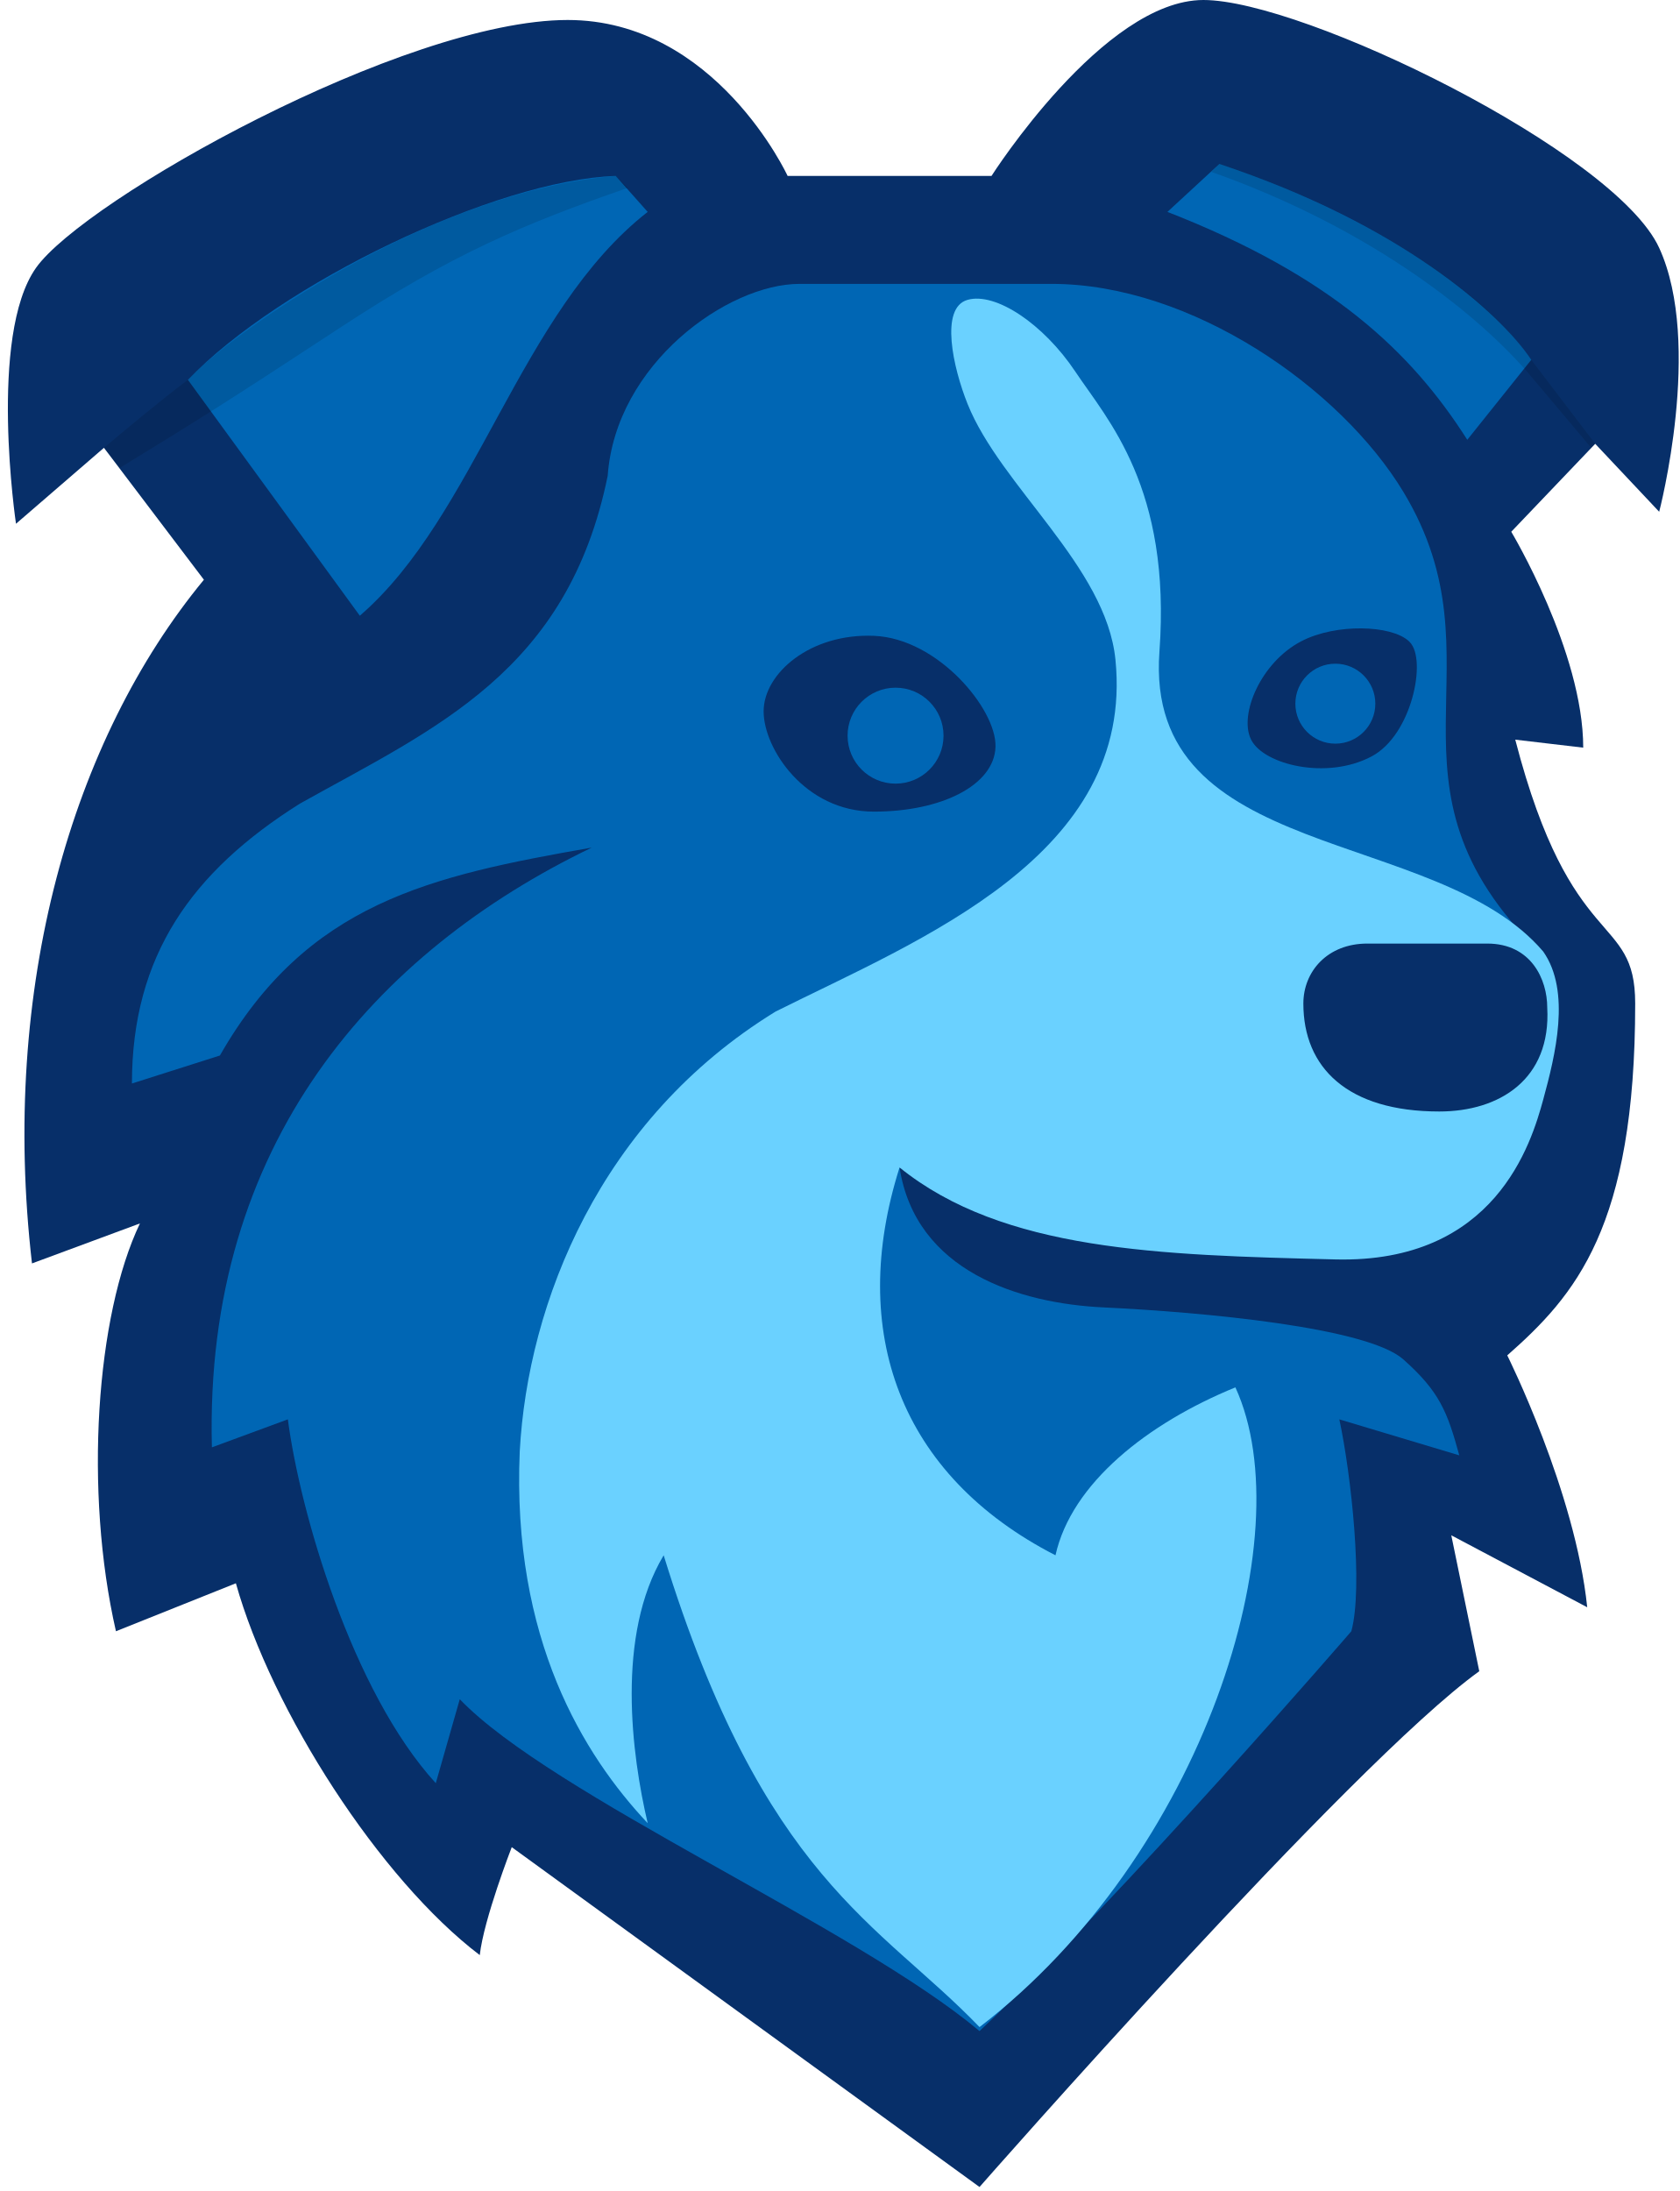
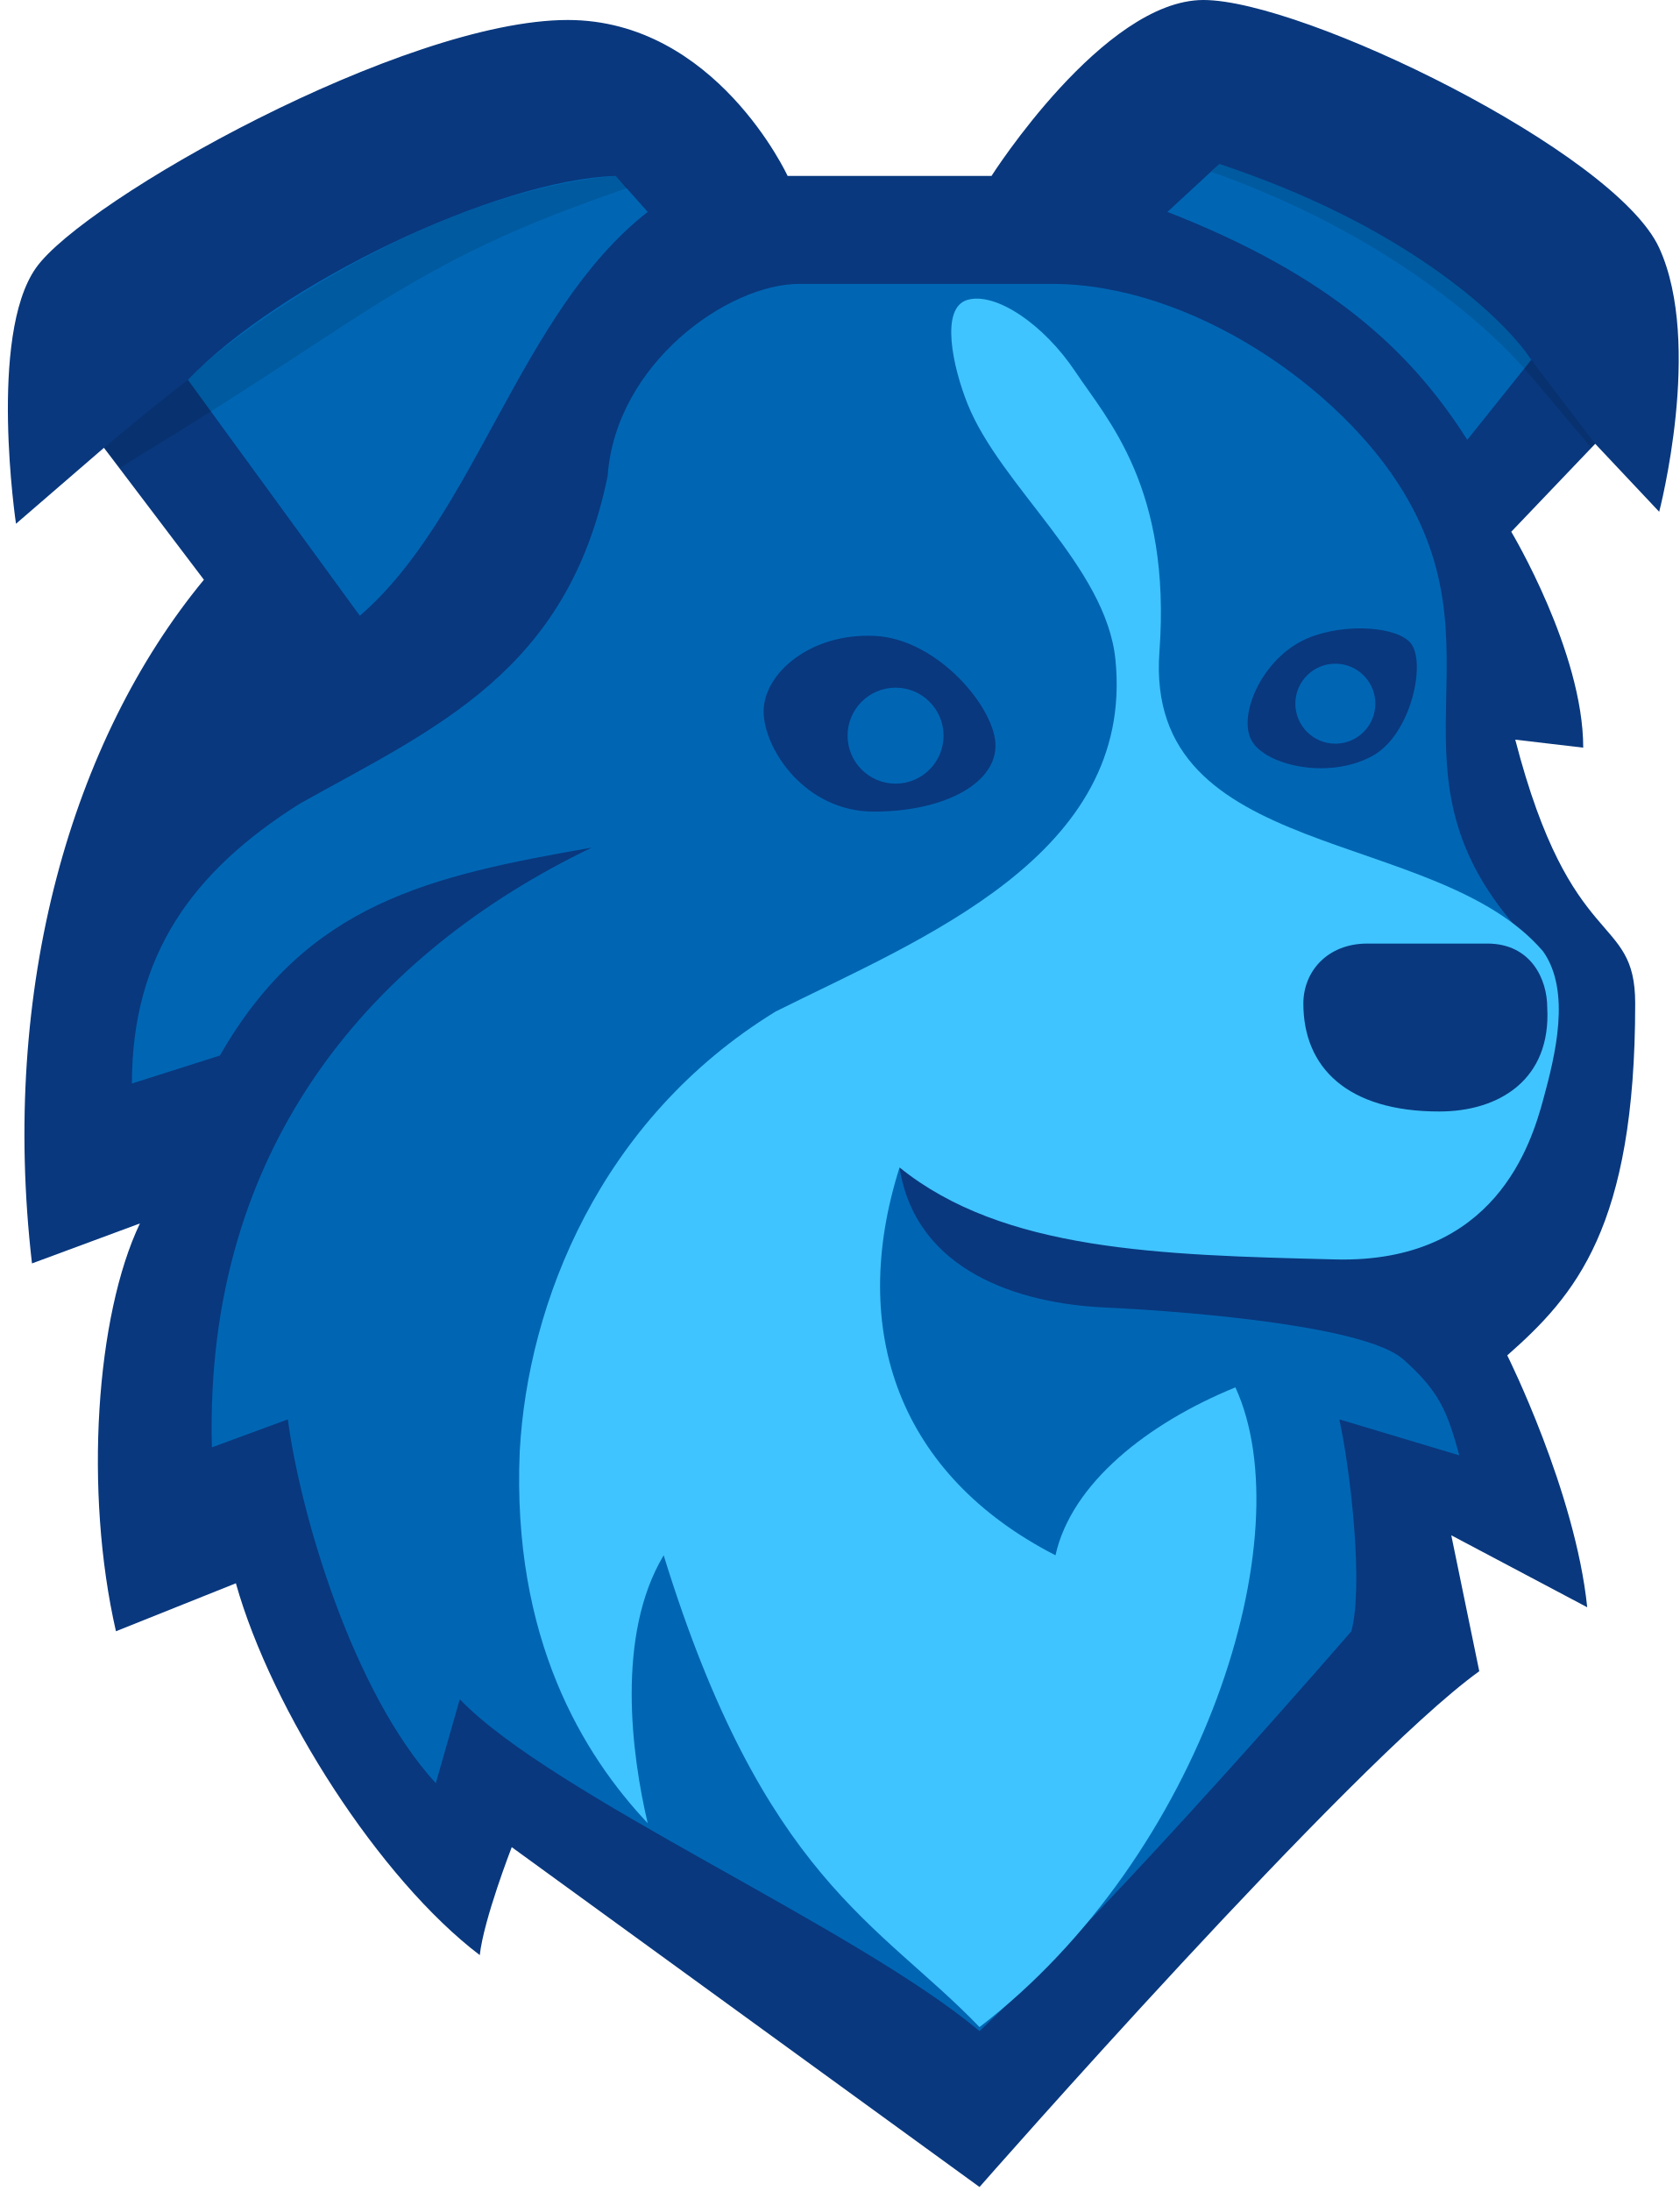
<svg xmlns="http://www.w3.org/2000/svg" width="210" height="274" viewBox="0 0 210 274" fill="none">
-   <path d="M64 231L122.5 273.5C122.5 273.5 169 220.5 185 209L181.5 192L198.5 201C197 186.5 188.5 169.5 188.5 169.5C197 162 204.5 153.5 204.5 125.5C204.5 114 196.5 119.5 189.5 92.5L198 93.5C198 81.5 189 66.5 189 66.5L199.5 55.5L207.5 64C207.5 64 213 43 207.5 31C202 19 163 0 150.5 0C138 0 124 22 124 22H98.5C98.5 22 89.5 2.5 71 2.5C50.5 2.5 10.5 25 4.5 33.5C-1.5 42 2 65.5 2 65.5L13 56L25.5 72.5C9 92.5 -7.58171e-05 123.5 4 158L17.5 153C12 164.5 10.5 186.5 14.5 204L29.5 198C34 214 47.5 235 60 244.5C60.5 240 64 231 64 231Z" fill="#072F69" />
+   <path d="M64 231L122.5 273.5C122.5 273.5 169 220.5 185 209L181.5 192L198.5 201C197 186.5 188.5 169.5 188.5 169.5C197 162 204.5 153.5 204.5 125.5C204.5 114 196.5 119.5 189.5 92.5L198 93.5C198 81.5 189 66.5 189 66.5L199.5 55.5L207.5 64C207.5 64 213 43 207.5 31C202 19 163 0 150.5 0C138 0 124 22 124 22H98.5C98.5 22 89.5 2.5 71 2.5C50.5 2.5 10.5 25 4.5 33.5C-1.5 42 2 65.5 2 65.5L13 56L25.5 72.5C9 92.5 -7.58171e-05 123.5 4 158L17.5 153C12 164.5 10.5 186.5 14.5 204L29.5 198C34 214 47.5 235 60 244.5C60.5 240 64 231 64 231Z" fill="#09387E" />
  <path d="M81 26.5C65 39 59.5 64.5 45 77L23.5 47.5C35 35.5 62 22.5 77 22L81 26.5Z" fill="#0066B4" />
  <path d="M152.5 20.5C175 28 187.5 39 191.5 45L183.5 55C176.5 44 166.5 34.5 146 26.5L152.5 20.5Z" fill="#0066B4" />
  <path d="M57.5 212.5C69 224.5 107 241 122.5 254C140.5 237 169 204 169 204C170.5 198.5 169 184.5 167.5 177.5L182.5 182C181 176.5 180 174 175.5 170C171 166 150.542 164.097 138 163.5C127.5 163 114.5 159 112.5 146C124 147 122 153.5 132.5 154.5L167.5 157C175.5 158 191.5 151 194.5 128.5L192.5 119C171 98 188.5 83 175.5 61.5C167.632 48.487 149 35.5 131.5 35.5H100C91 35.5 77 45.5 76 59.5C71 84 54.5 91 37.5 100.5C24 109 16.5 119.5 16.5 135.5L27.5 132C38.41 112.908 53.748 109.544 74 106C47 119 25.5 143 26.5 181L36 177.5C37.5 189 44 211.5 54.5 223L57.5 212.5Z" fill="#0066B4" />
-   <path d="M83 194.5C95.5 235 110 240.5 122.5 253.5C150.5 232 163 192 154.5 173.5C143.5 178 134 185.5 132 194.5C112.5 184.5 106 166.5 112.5 146C125.452 156.462 145.091 156.952 166.761 157.494L167 157.5C187 158 191.5 143 193 137.5C194.5 132 196.5 124 193 119C179.622 103.295 143.065 107.948 145 81.5C146.5 61 138.5 52.5 134.5 46.5C130.5 40.5 124.5 36.5 121 37.5C117.5 38.5 119.2 46 121 50.5C125.135 60.839 138.333 70.826 139.5 82.5C141.95 107 115.073 117.463 97 126.5C75 140 66 163 65 181.5C64 205 73 219.5 81 228C79 219.5 77 204.5 83 194.5Z" fill="#6AD1FF" />
-   <path d="M163 125.5C163 133.5 168.5 139 180 139C187.5 139 194 135 193.5 126C193.5 122.5 191.5 118 186 118H171C166 118 163 121.5 163 125.5Z" fill="#072F69" />
+   <path d="M83 194.5C95.5 235 110 240.5 122.5 253.5C150.5 232 163 192 154.5 173.5C143.5 178 134 185.5 132 194.5C112.5 184.5 106 166.5 112.5 146C125.452 156.462 145.091 156.952 166.761 157.494L167 157.5C187 158 191.5 143 193 137.5C194.5 132 196.5 124 193 119C179.622 103.295 143.065 107.948 145 81.5C146.5 61 138.5 52.5 134.5 46.5C130.5 40.5 124.5 36.5 121 37.5C117.5 38.5 119.2 46 121 50.5C125.135 60.839 138.333 70.826 139.5 82.5C141.95 107 115.073 117.463 97 126.5C75 140 66 163 65 181.5C64 205 73 219.5 81 228C79 219.5 77 204.5 83 194.5Z" fill="#40C4FF" />
+   <path d="M163 125.5C163 133.5 168.5 139 180 139C187.5 139 194 135 193.5 126C193.5 122.5 191.5 118 186 118H171C166 118 163 121.5 163 125.5Z" fill="#09387E" />
  <path d="M23.5 47.5C20.3 49.9 15.167 54.167 13 56L15 58.5C24 53 28.5 50.2 42.5 41C56.5 31.8 65.5 28 78.5 23.5L77 22C53.5 24 28.5 42 23.5 47.5Z" fill="black" fill-opacity="0.12" />
  <path d="M191.5 45L199.5 55.5L199 56L191 46.5C184 38.5 170.5 28.203 151.5 21.5L152.5 20.5C160.5 23 182.5 32 191.5 45Z" fill="black" fill-opacity="0.12" />
-   <path d="M109.281 80.015C101.528 79.695 96 84.556 96 88.961C96 93.366 100.954 101 109.281 101C117.609 101 123.886 97.772 123.999 93.366C124.112 88.961 117.035 80.335 109.281 80.015Z" fill="#072F69" />
-   <path d="M109.281 80.015C101.528 79.695 96 84.556 96 88.961C96 93.366 100.954 101 109.281 101C117.609 101 123.886 97.772 123.999 93.366C124.112 88.961 117.035 80.335 109.281 80.015Z" stroke="#072F69" />
-   <path d="M162.957 80.645C158.105 83.18 155.508 89.44 156.906 92.262C158.304 95.084 165.851 97.036 171.288 94.16C176.121 91.604 177.861 82.489 175.904 80.595C173.946 78.701 167.182 78.438 162.957 80.645Z" fill="#072F69" />
-   <path d="M162.957 80.645C158.105 83.18 155.508 89.44 156.906 92.262C158.304 95.084 165.851 97.036 171.288 94.16C176.121 91.604 177.861 82.489 175.904 80.595C173.946 78.701 167.182 78.438 162.957 80.645Z" stroke="#072F69" />
+   <path d="M109.281 80.015C101.528 79.695 96 84.556 96 88.961C96 93.366 100.954 101 109.281 101C117.609 101 123.886 97.772 123.999 93.366C124.112 88.961 117.035 80.335 109.281 80.015Z" fill="#09387E" />
+   <path d="M109.281 80.015C101.528 79.695 96 84.556 96 88.961C96 93.366 100.954 101 109.281 101C117.609 101 123.886 97.772 123.999 93.366C124.112 88.961 117.035 80.335 109.281 80.015Z" stroke="#09387E" />
+   <path d="M162.957 80.645C158.105 83.18 155.508 89.44 156.906 92.262C158.304 95.084 165.851 97.036 171.288 94.16C176.121 91.604 177.861 82.489 175.904 80.595C173.946 78.701 167.182 78.438 162.957 80.645Z" fill="#09387E" />
+   <path d="M162.957 80.645C158.105 83.18 155.508 89.44 156.906 92.262C158.304 95.084 165.851 97.036 171.288 94.16C176.121 91.604 177.861 82.489 175.904 80.595C173.946 78.701 167.182 78.438 162.957 80.645Z" stroke="#09387E" />
  <circle cx="112" cy="92" r="6" fill="#0066B4" />
  <path d="M172 88C172 90.761 169.761 93 167 93C164.239 93 162 90.761 162 88C162 85.239 164.239 83 167 83C169.761 83 172 85.239 172 88Z" fill="#0066B4" />
</svg>
